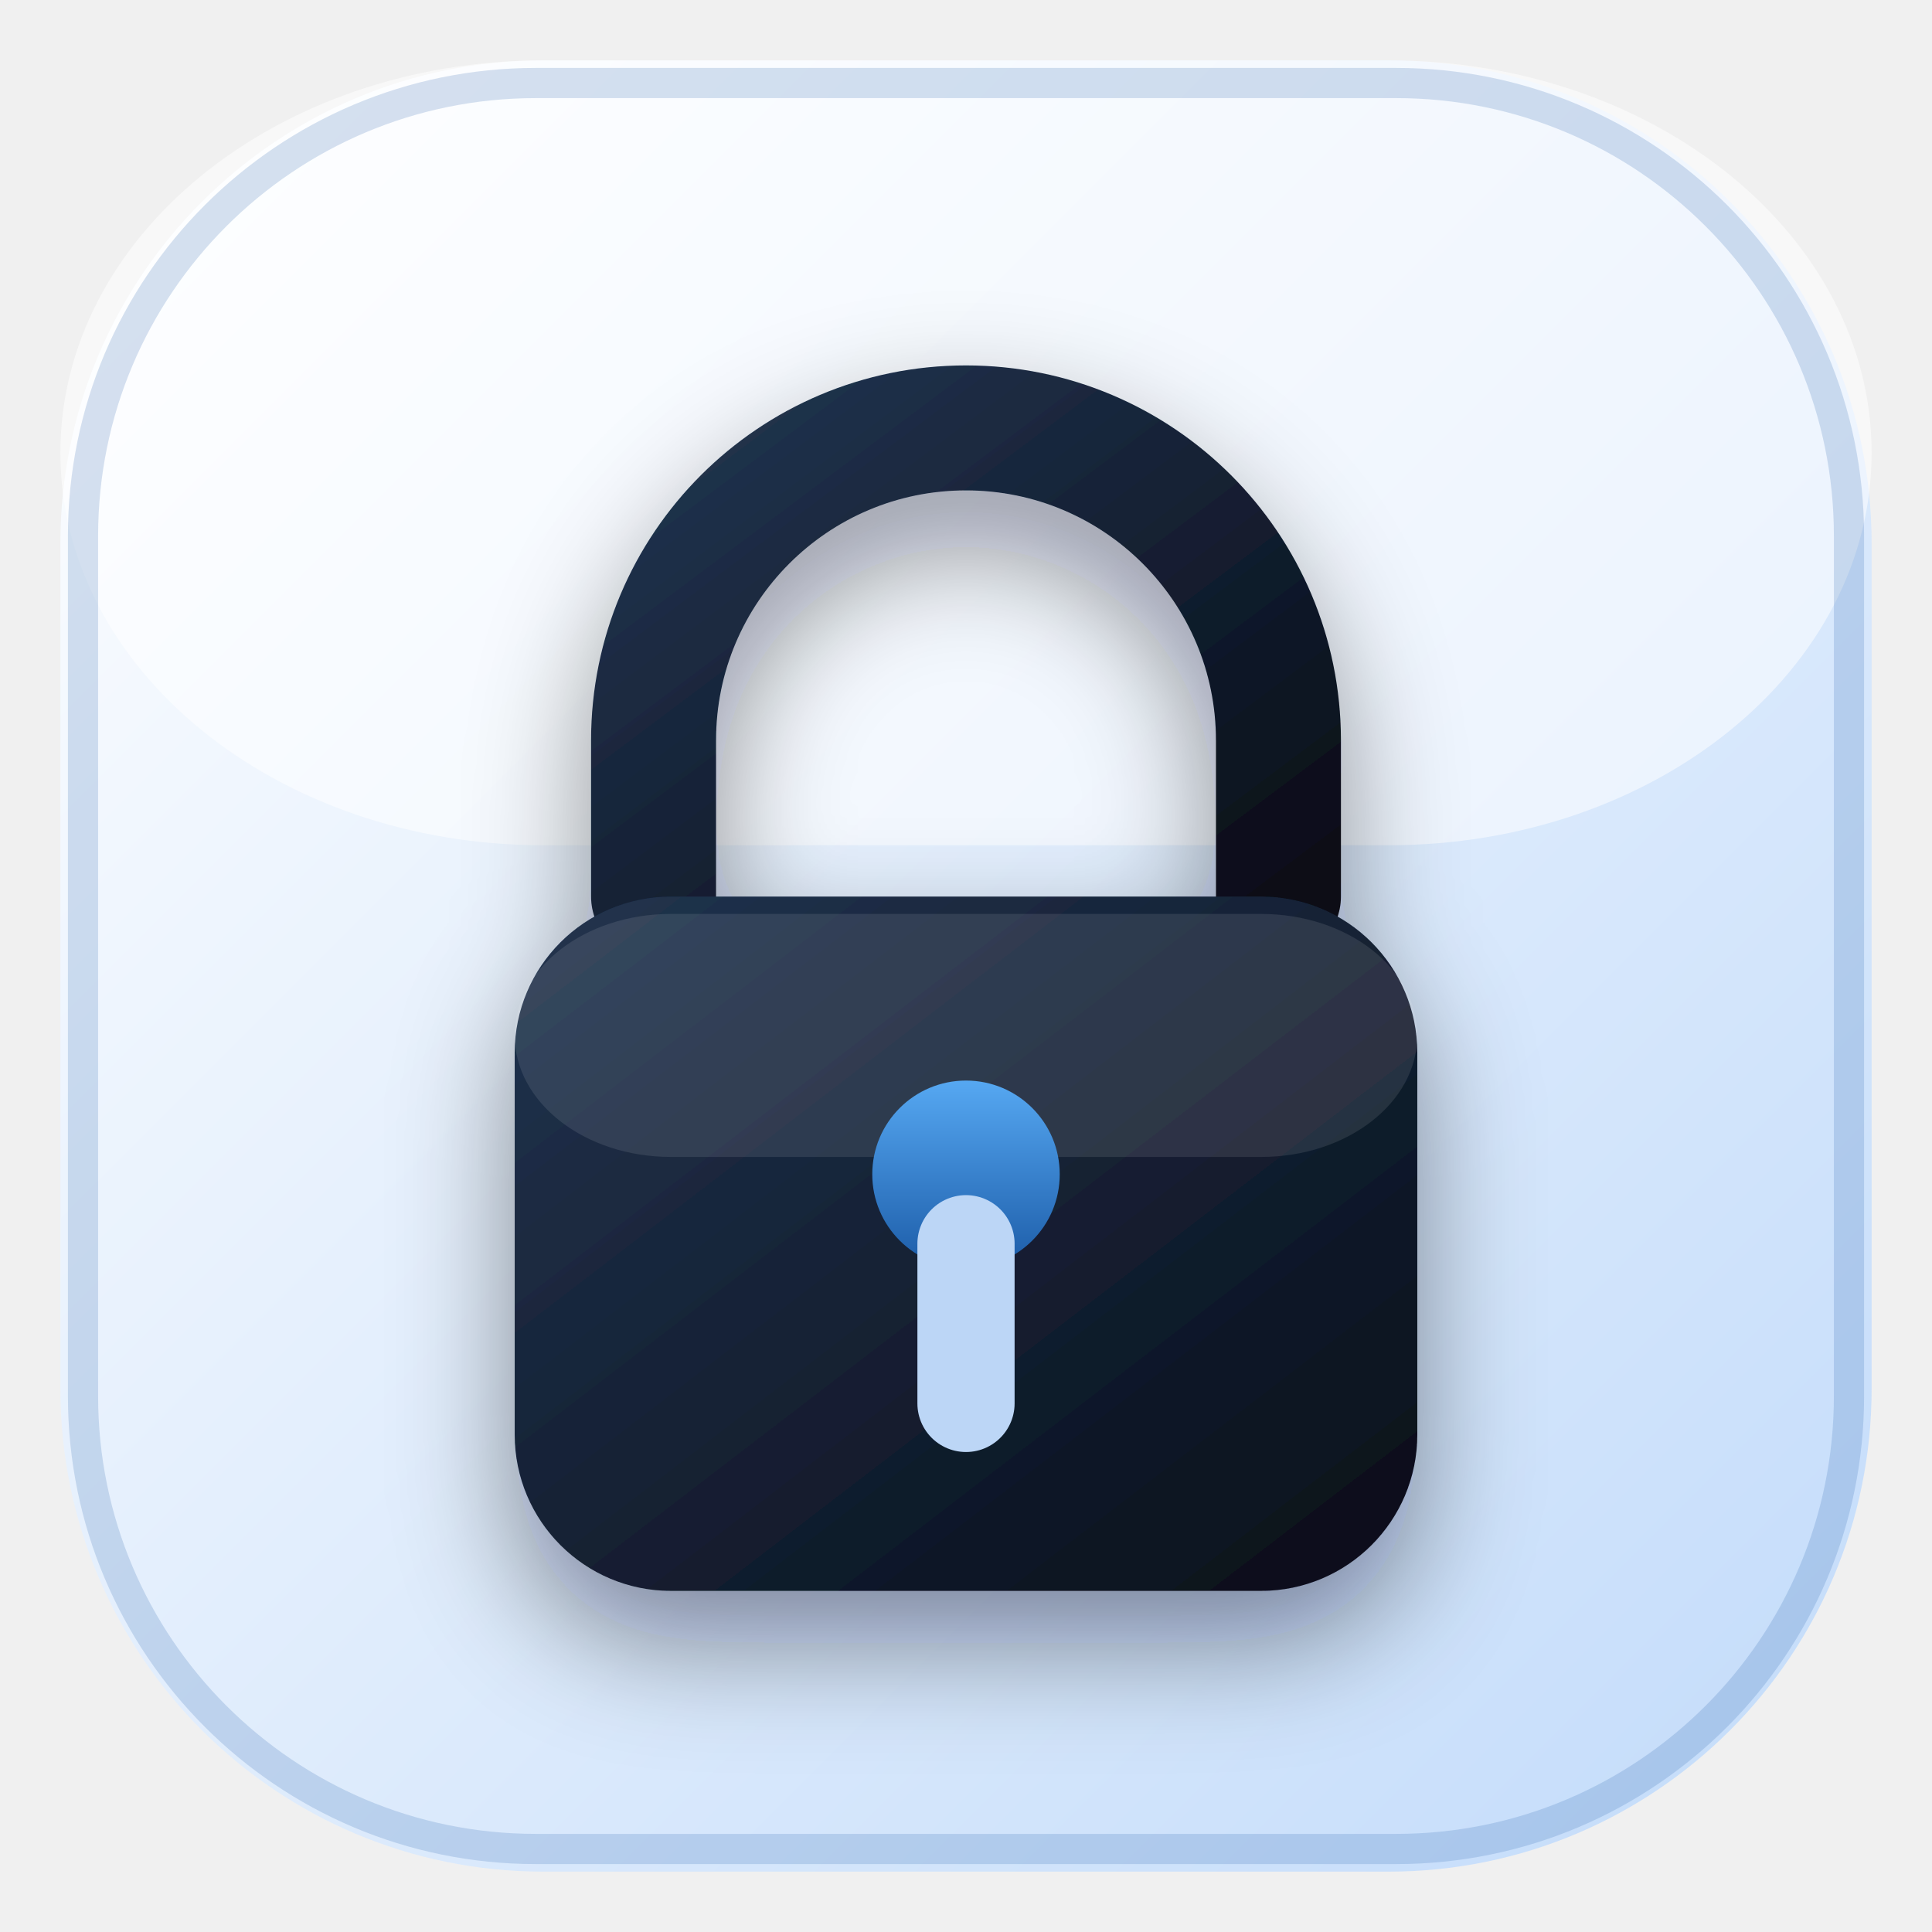
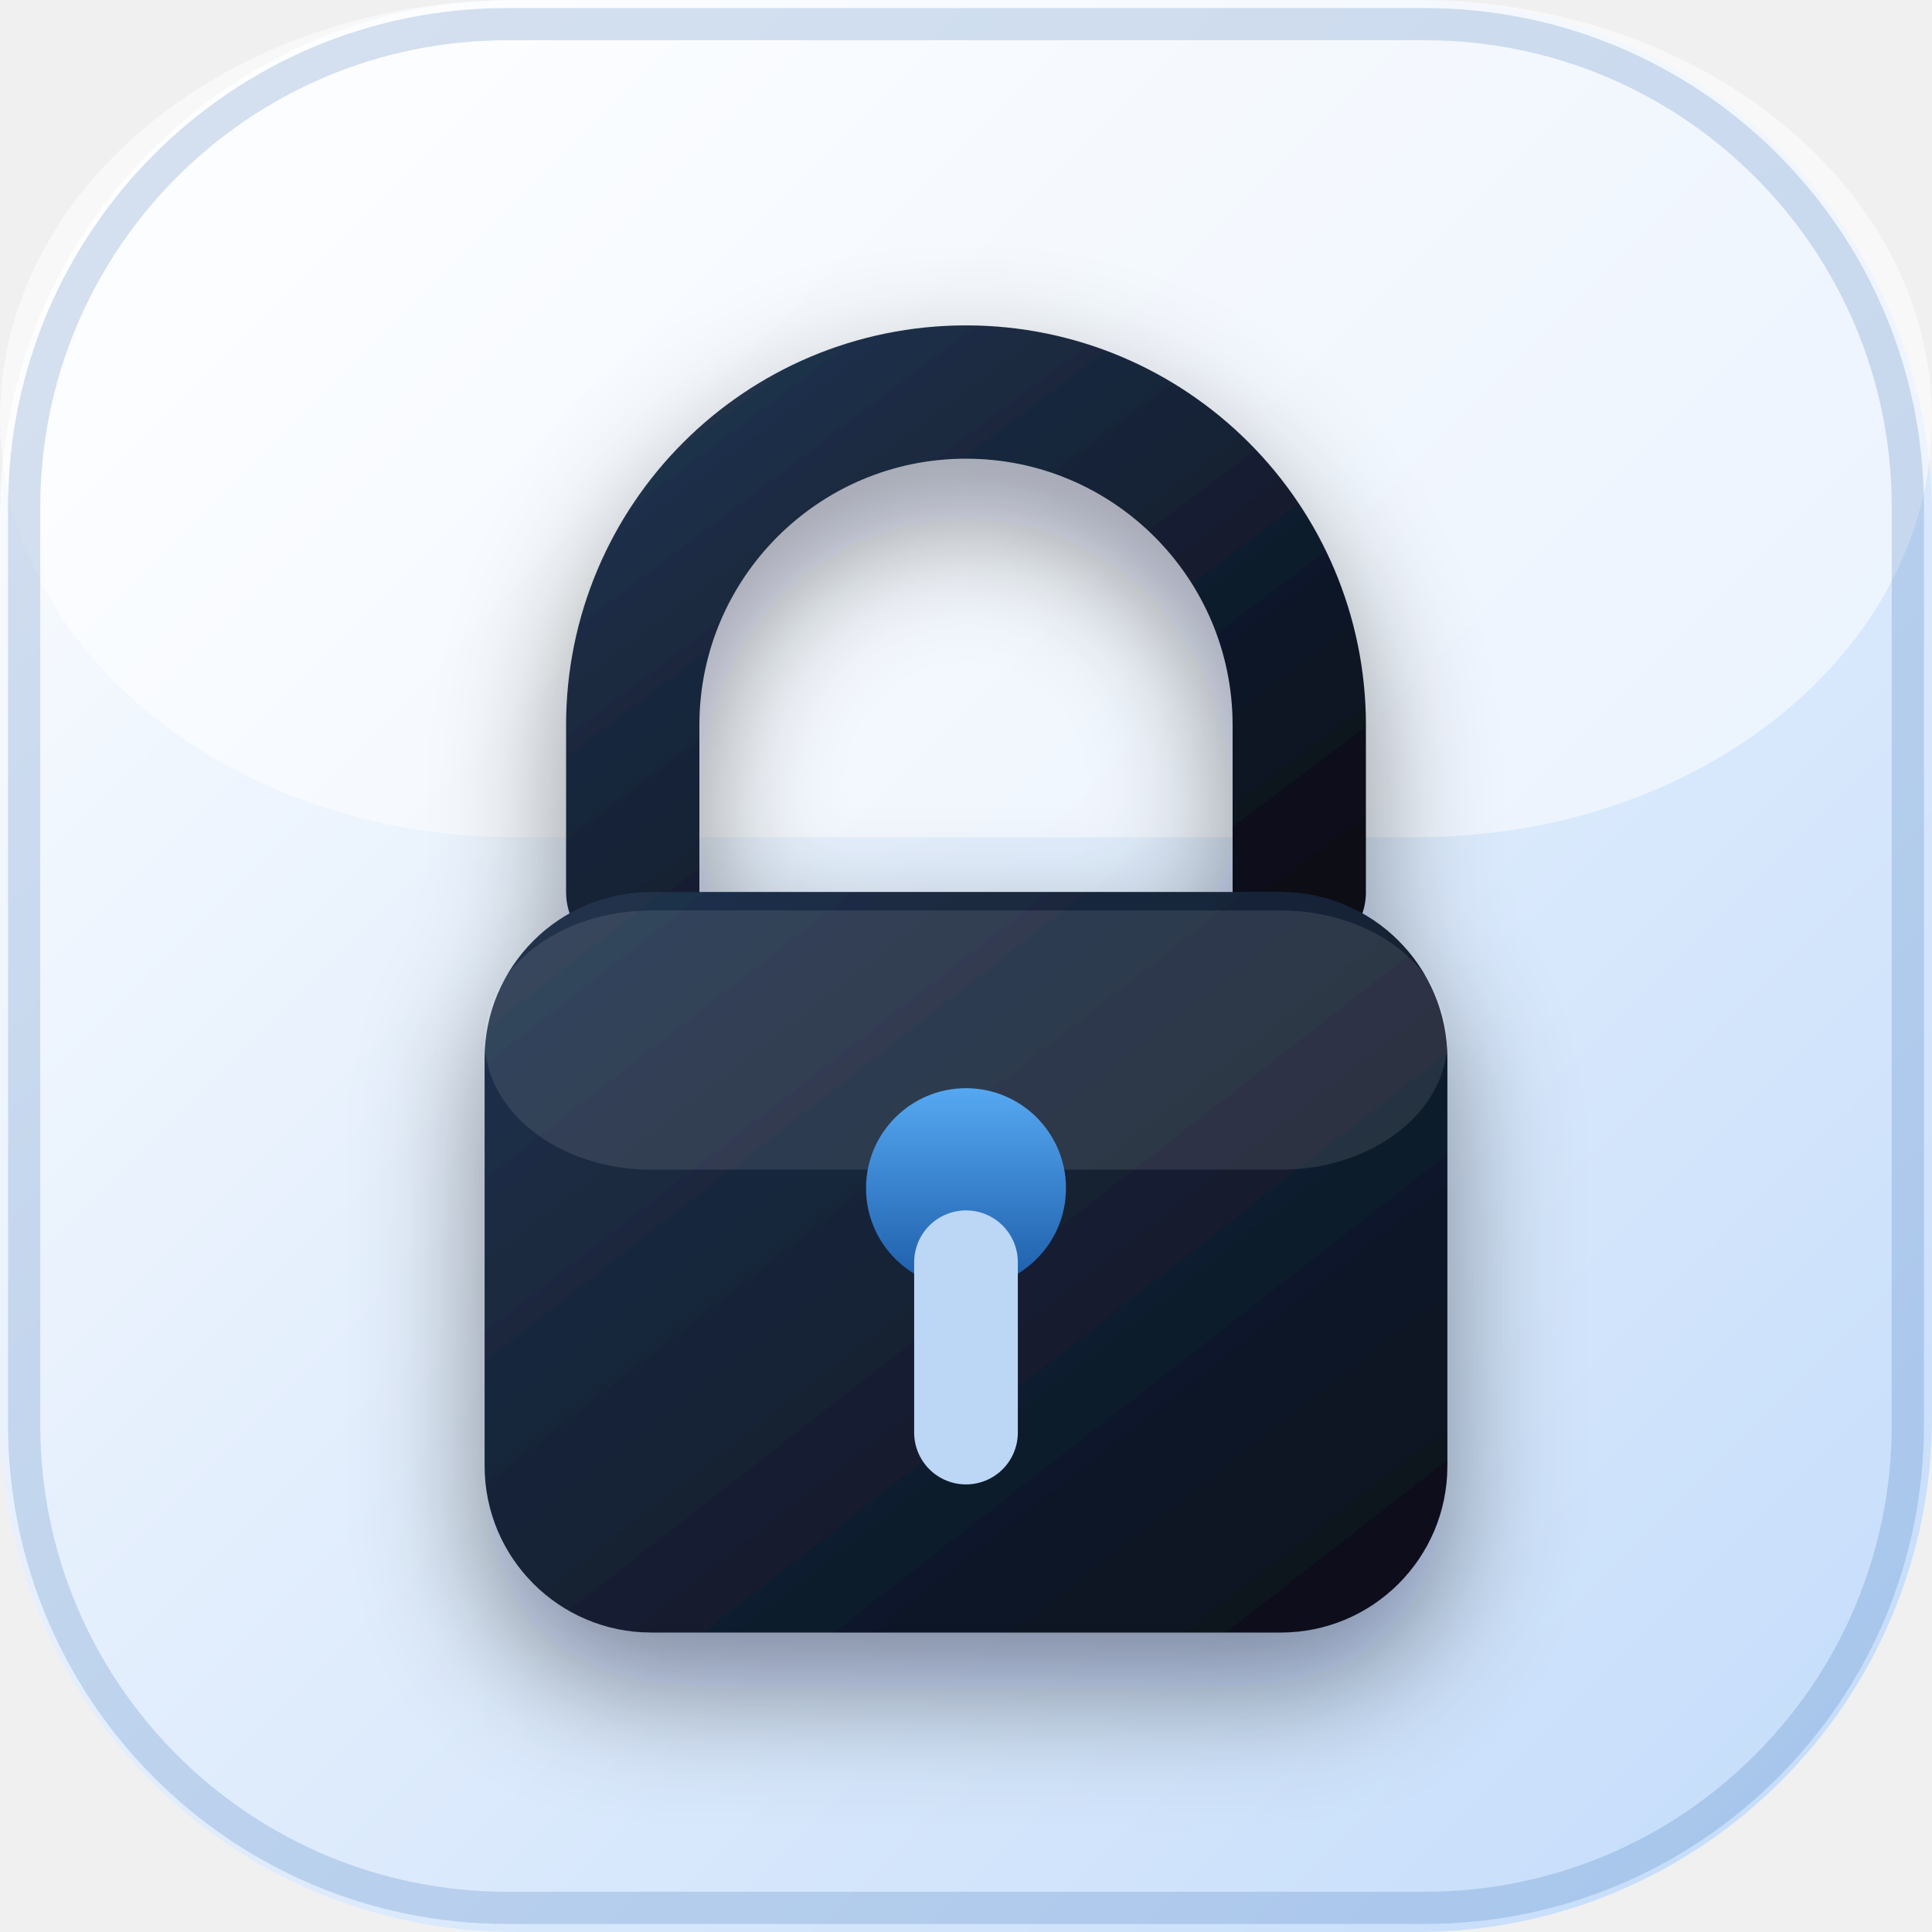
- <svg xmlns="http://www.w3.org/2000/svg" viewBox="0 0 64 64" role="img" aria-label="Vault extension dark-background icon">
+ <svg xmlns="http://www.w3.org/2000/svg" viewBox="2 2 60 60" role="img" aria-label="Vault extension dark-background icon">
  <defs>
    <linearGradient id="outer" x1="0" y1="0" x2="1" y2="1">
      <stop offset="0" stop-color="#ffffff" />
      <stop offset="1" stop-color="#c2dbfa" />
    </linearGradient>
    <linearGradient id="inner" x1="0" y1="0" x2="1" y2="1">
      <stop offset="0" stop-color="#22344f" />
      <stop offset="1" stop-color="#070d18" />
    </linearGradient>
    <linearGradient id="blue" x1="0" y1="0" x2="0" y2="1">
      <stop offset="0" stop-color="#56a8f2" />
      <stop offset="1" stop-color="#1c5ca8" />
    </linearGradient>
    <filter id="shadow" x="-45%" y="-45%" width="190%" height="190%">
      <feDropShadow dx="0" dy="1.5" stdDeviation="1.7" flood-color="#03101f" flood-opacity=".42" />
    </filter>
  </defs>
  <rect x="2" y="2" width="60" height="60" rx="16" fill="url(#outer)" />
  <rect x="2" y="2" width="60" height="26" rx="16" fill="#fff" opacity=".52" />
  <rect x="2.75" y="2.75" width="58.5" height="58.5" rx="15" fill="none" stroke="#1c5ca8" stroke-opacity=".18" />
  <g transform="translate(32 32) scale(1.15) translate(-32 -32)">
    <g filter="url(#shadow)">
      <path d="M23 30v-4.5a9 9 0 0 1 18 0V30" fill="none" stroke="url(#inner)" stroke-width="3.6" stroke-linecap="round" />
      <rect x="19" y="30" width="26" height="20" rx="4.5" fill="url(#inner)" />
    </g>
    <rect x="19" y="30.5" width="26" height="7" rx="4.5" fill="#fff" opacity=".1" />
    <circle cx="32" cy="38" r="2.7" fill="url(#blue)" />
    <path d="M32 40v4.6" stroke="#bcd6f6" stroke-width="2.8" stroke-linecap="round" />
  </g>
</svg>
